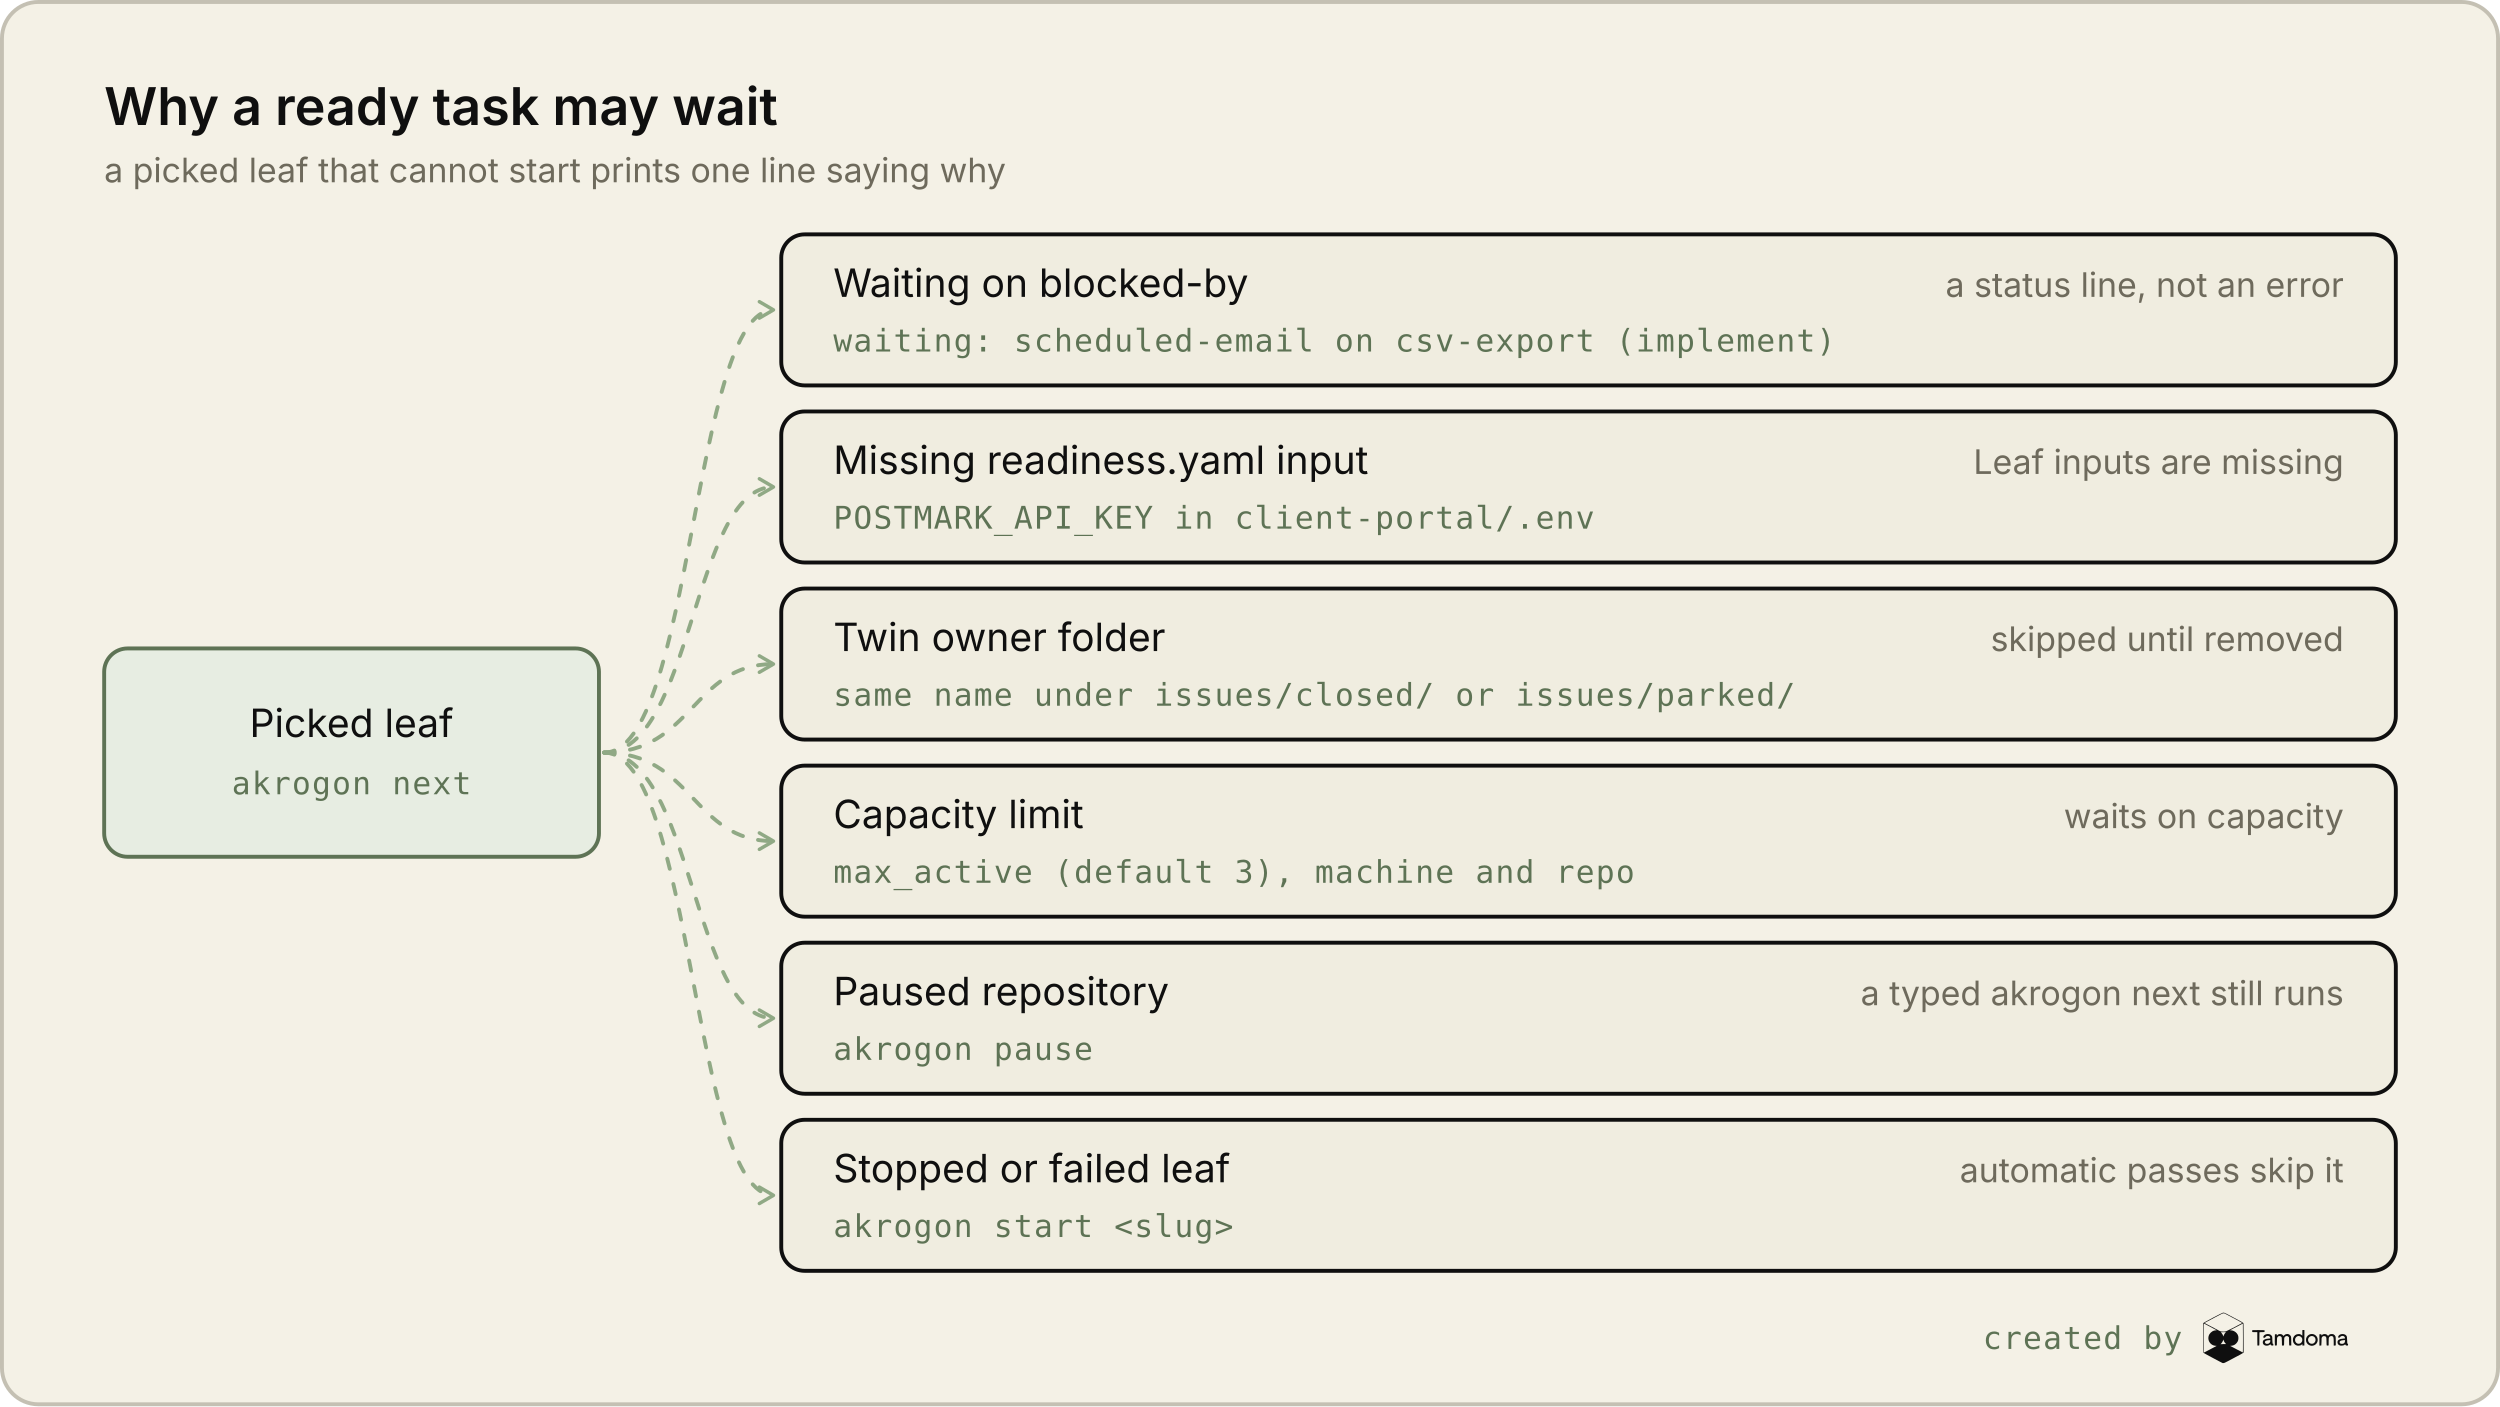
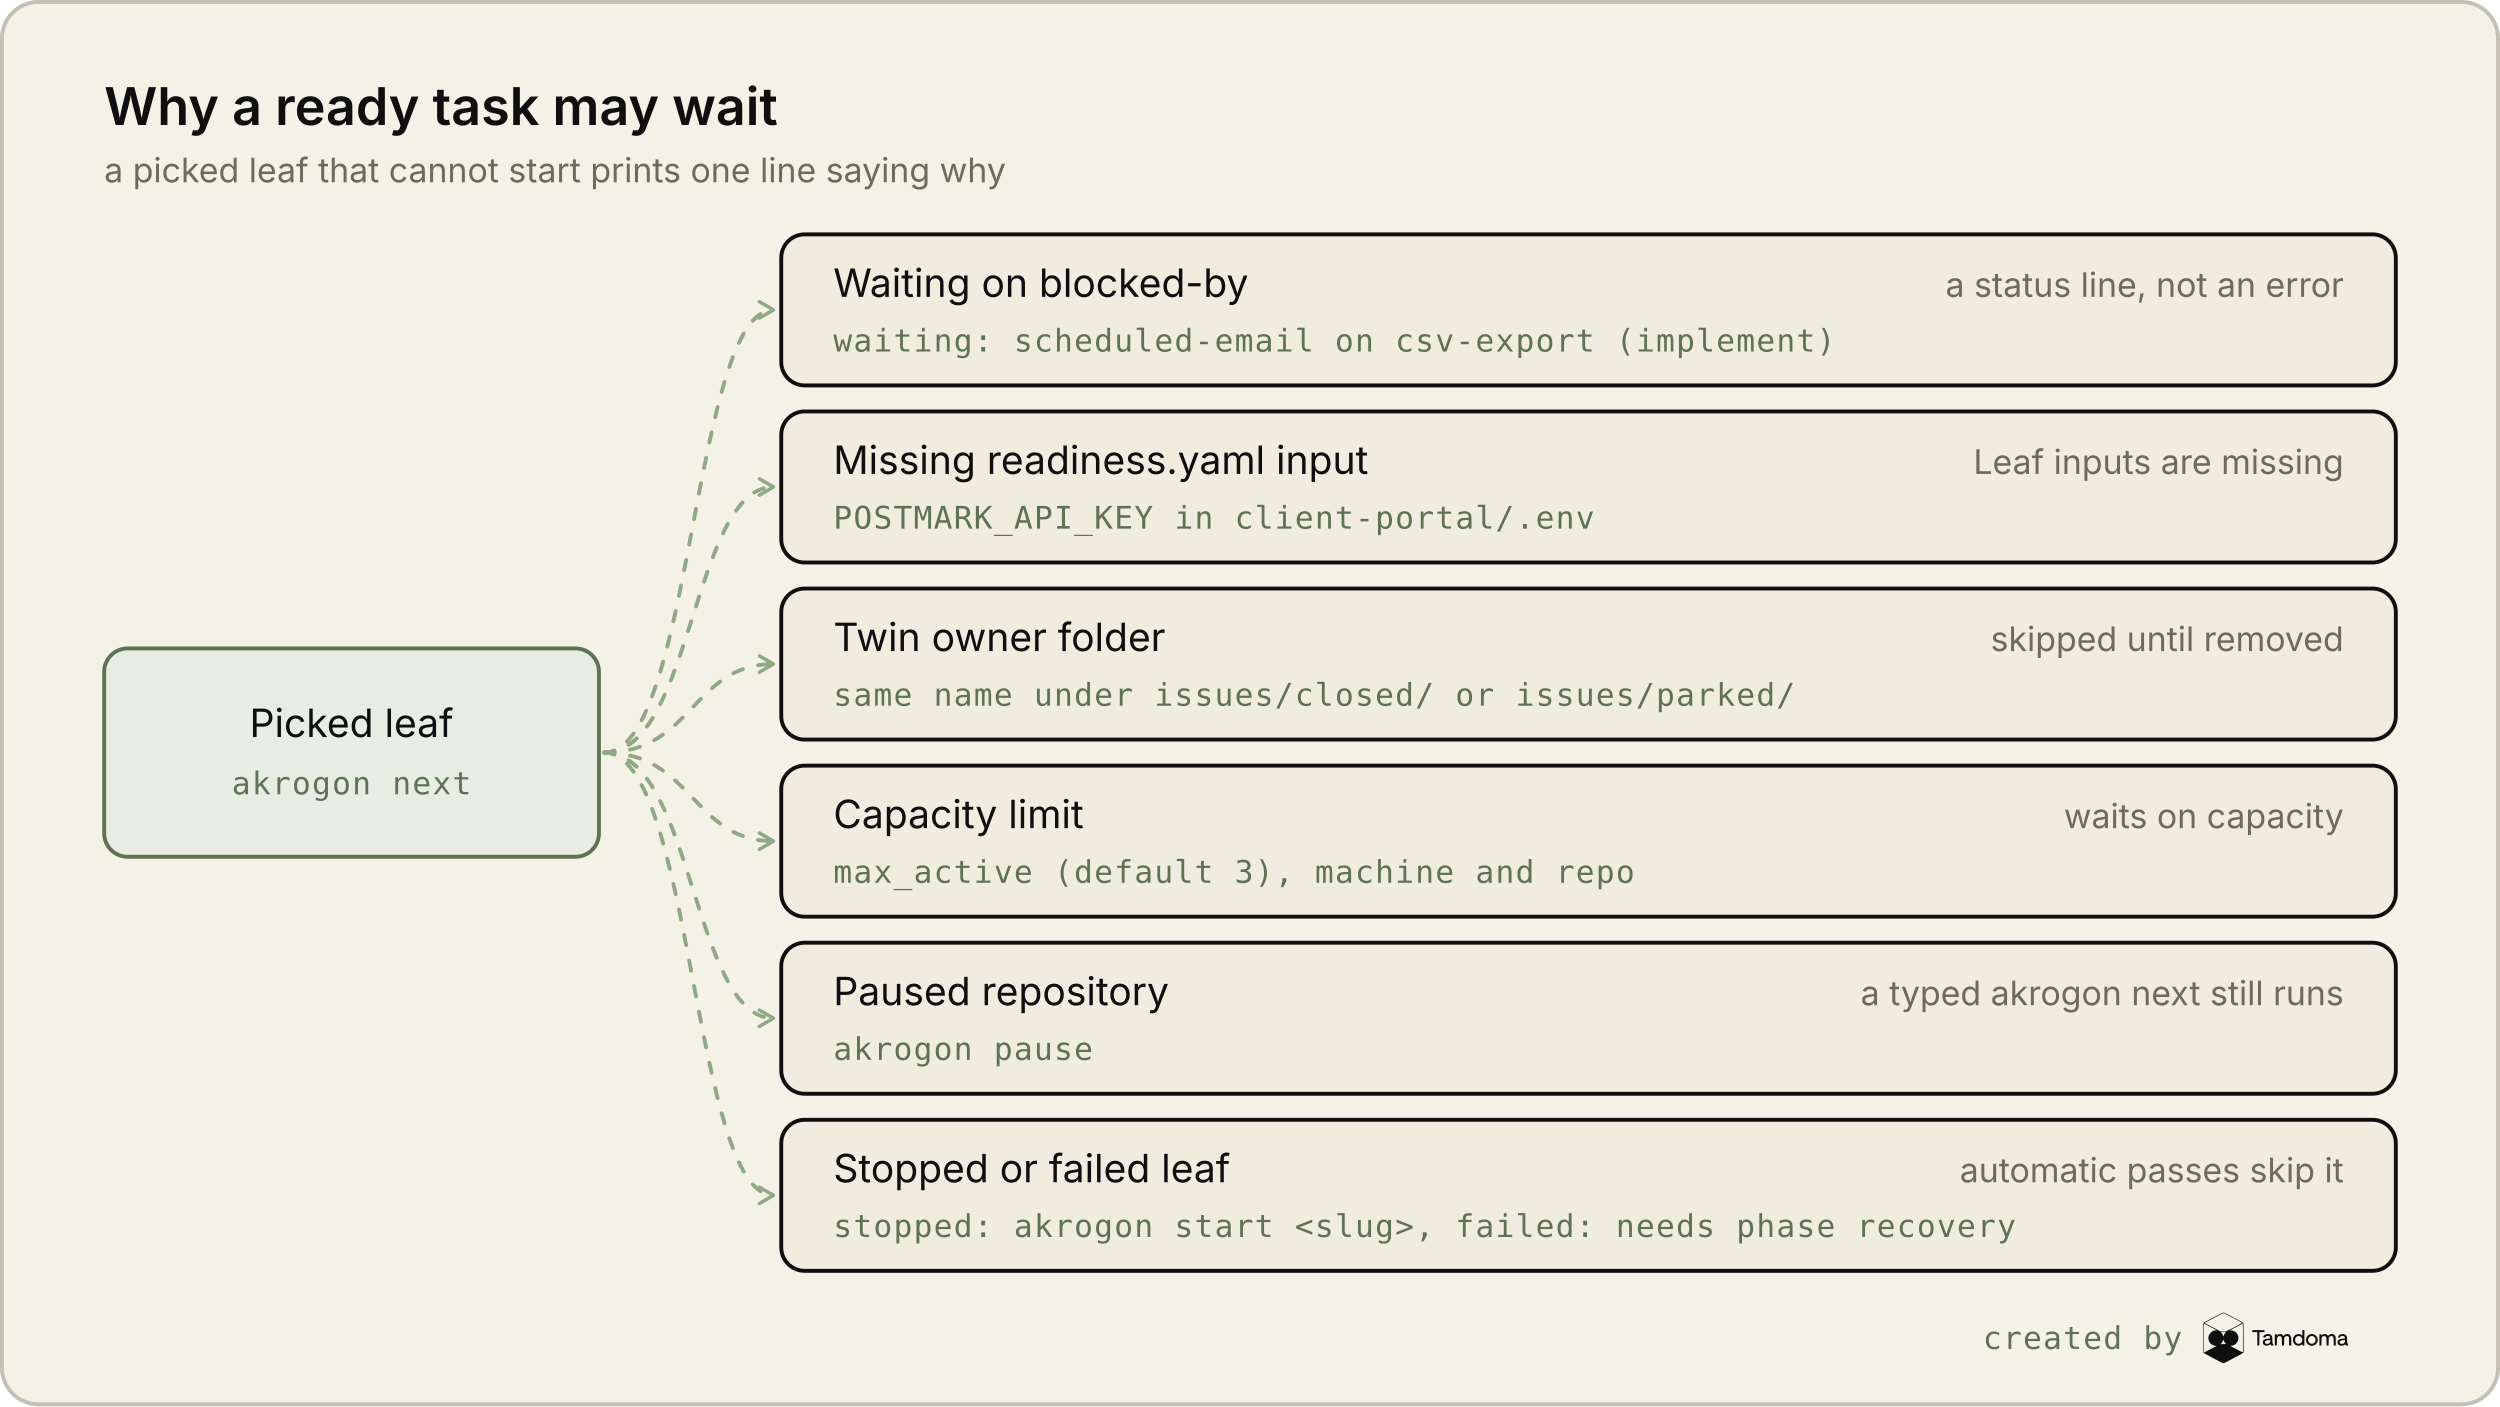
<svg xmlns="http://www.w3.org/2000/svg" viewBox="0 0 960 540" width="960" height="540" role="img" aria-labelledby="t d">
  <style>
    text { font-family: ui-sans-serif, system-ui, -apple-system, "Segoe UI", sans-serif; font-size: 15px; fill: #0f0f0f; }
    .h { font-size: 20px; font-weight: 600; }
    .h2 { font-size: 17px; font-weight: 600; }
    .soft { font-size: 13px; fill: #6e6a5c; }
    .mono { font-family: ui-monospace, SFMono-Regular, Menlo, Consolas, monospace; font-size: 12px; letter-spacing: .04em; fill: #5e7355; }
    .code { font-family: ui-monospace, SFMono-Regular, Menlo, Consolas, monospace; font-size: 14px; fill: #0f0f0f; }
    .box { fill: #f0ede0; stroke: #0f0f0f; stroke-width: 1.5; stroke-linejoin: round; }
    .key { fill: #e7ede2; stroke: #5e7355; stroke-width: 1.5; stroke-linejoin: round; }
    .link { fill: none; stroke: #90a985; stroke-width: 1.5; stroke-linecap: round; stroke-dasharray: 4 6; }
    .line { fill: none; stroke: #0f0f0f; stroke-width: 1.5; stroke-linecap: round; stroke-linejoin: round; }
    .frame { fill: #f4f1e6; }
    .arrow { marker-end: url(#arrow); }
  </style>
  <defs>
    <marker id="arrow" viewBox="0 0 10 10" refX="8" refY="5" markerWidth="9" markerHeight="9" markerUnits="userSpaceOnUse" orient="auto">
      <path d="M2 1.5 L8 5 L2 8.5" fill="none" stroke="#90a985" stroke-width="1.5" stroke-linecap="round" stroke-linejoin="round" />
    </marker>
  </defs>
  <rect x="0.75" y="0.75" width="958.5" height="538.5" rx="14" fill="#f4f1e6" stroke="#c4c0b3" stroke-width="1.5" />
  <text class="h" x="40" y="48">Why a ready task may wait</text>
  <text class="soft" x="40" y="70">a picked leaf that cannot start prints one line saying why</text>
  <path class="link arrow" d="M232 289 C266 289 266 119 297 119" />
  <path class="link arrow" d="M232 289 C266 289 266 187 297 187" />
  <path class="link arrow" d="M232 289 C266 289 266 255 297 255" />
  <path class="link arrow" d="M232 289 C266 289 266 323 297 323" />
  <path class="link arrow" d="M232 289 C266 289 266 391 297 391" />
  <path class="link arrow" d="M232 289 C266 289 266 459 297 459" />
  <rect class="key" x="40" y="249" width="190" height="80" rx="9" />
  <text x="135" y="283" text-anchor="middle">Picked leaf</text>
  <text class="mono" x="135" y="305" text-anchor="middle">akrogon next</text>
  <rect class="box" x="300" y="90" width="620" height="58" rx="9" />
  <text x="320" y="114">Waiting on blocked-by</text>
  <text class="soft" x="900" y="114" text-anchor="end">a status line, not an error</text>
  <text class="mono" x="320" y="135">waiting: scheduled-email on csv-export (implement)</text>
  <rect class="box" x="300" y="158" width="620" height="58" rx="9" />
  <text x="320" y="182">Missing readiness.yaml input</text>
  <text class="soft" x="900" y="182" text-anchor="end">Leaf inputs are missing</text>
  <text class="mono" x="320" y="203">POSTMARK_API_KEY in client-portal/.env</text>
  <rect class="box" x="300" y="226" width="620" height="58" rx="9" />
  <text x="320" y="250">Twin owner folder</text>
  <text class="soft" x="900" y="250" text-anchor="end">skipped until removed</text>
  <text class="mono" x="320" y="271">same name under issues/closed/ or issues/parked/</text>
  <rect class="box" x="300" y="294" width="620" height="58" rx="9" />
  <text x="320" y="318">Capacity limit</text>
  <text class="soft" x="900" y="318" text-anchor="end">waits on capacity</text>
  <text class="mono" x="320" y="339">max_active (default 3), machine and repo</text>
  <rect class="box" x="300" y="362" width="620" height="58" rx="9" />
  <text x="320" y="386">Paused repository</text>
  <text class="soft" x="900" y="386" text-anchor="end">a typed akrogon next still runs</text>
  <text class="mono" x="320" y="407">akrogon pause</text>
  <rect class="box" x="300" y="430" width="620" height="58" rx="9" />
  <text x="320" y="454">Stopped or failed leaf</text>
  <text class="soft" x="900" y="454" text-anchor="end">automatic passes skip it</text>
-   <text class="mono" x="320" y="475">akrogon start &lt;slug&gt;</text>
+   <text class="mono" x="320" y="475">stopped: akrogon start &lt;slug&gt;, failed: needs phase recovery</text>
  <g transform="translate(838 518)">
    <text x="0" y="0" text-anchor="end" style="font-family: ui-monospace, SFMono-Regular, Menlo, Consolas, monospace; font-size: 12px; letter-spacing: .04em; fill: #5e7355;">created by</text>
    <g transform="translate(8 -14) scale(0.05)" fill="#0f0f0f">
      <path d="M149.9 388.4 c-1.4 -0.3 -15.6 -7.5 -31.5 -16 -15.9 -8.5 -48.3 -25.9 -72 -38.5 -32.8 -17.5 -43.4 -23.6 -44.3 -25.5 -0.8 -1.8 -1.1 -33.3 -1.1 -114.5 l0 -112 2.2 -2.2 c4.5 -4.5 140.8 -76.3 147.8 -77.9 7.7 -1.8 13.6 -0.1 29.1 8.2 36.6 19.6 104.7 56.1 114.8 61.4 6.6 3.5 12.3 7.3 13.5 8.9 2.1 2.8 2.1 3.2 2.4 114.7 l0.2 111.9 -2.7 3 c-1.6 1.8 -12 7.8 -24.8 14.4 -12.1 6.3 -27.6 14.5 -34.5 18.2 -6.9 3.7 -16.5 8.9 -21.5 11.5 -4.9 2.6 -21.5 11.4 -36.8 19.5 -23.9 12.6 -28.5 14.7 -33 15 -2.8 0.2 -6.4 0.1 -7.8 -0.1z m-84.6 -111.4 l38.8 -20.5 -7 -0.6 c-14.6 -1.4 -23.8 -4.7 -33.8 -12.3 -23.8 -18 -30.1 -50.9 -14.8 -77.2 4.3 -7.4 15.9 -18.3 24 -22.6 8.8 -4.5 13.9 -6 24 -6.7 l8 -0.6 -30 -15.9 c-16.5 -8.7 -38.1 -20.3 -48.1 -25.7 -10 -5.5 -18.8 -9.9 -19.8 -9.9 -1.5 0 -1.6 8.5 -1.6 109.9 0 60.5 0.3 110.7 0.6 111.5 0.7 1.8 -4 4.2 59.7 -29.4z m240.7 -81 c0 -61 -0.3 -111 -0.7 -111 -0.4 0 -11.7 5.8 -25.2 12.9 -13.6 7 -35.7 18.6 -49.4 25.7 l-24.7 12.9 8.2 0.6 c9.8 0.7 15.2 2.1 23.2 6 16.1 8 28 21.8 32 37.4 2.5 9.6 2.1 24.7 -0.9 34.4 -4.4 13.7 -15.7 27 -29.4 34.4 -5.8 3.2 -14.2 5.5 -24 6.5 l-7.4 0.7 17.9 9.4 c9.9 5.2 28.3 14.9 40.9 21.6 29.4 15.7 36.7 19.4 38.3 19.5 0.9 0 1.2 -22.8 1.2 -111z m-147.5 46.5 l18 0 -5.6 -5.7 c-6.4 -6.6 -10.3 -13.4 -13.4 -22.9 l-2.1 -6.7 -2.3 7.4 c-2.6 8.3 -7.9 17.1 -14.8 24.5 l-4.6 4.9 3.4 -0.7 c1.9 -0.5 11.5 -0.8 21.4 -0.8z m-1 -63.2 c2.5 -8.6 8.3 -18.9 13.6 -24.4 l4.8 -4.9 -4.2 0.7 c-2.3 0.5 -11.2 0.8 -19.8 0.8 l-15.7 -0.1 4.2 4.7 c5.6 6.2 11.3 16.2 13.4 23.1 0.9 3.2 1.8 5.8 1.9 5.8 0.1 0 0.9 -2.6 1.8 -5.7z m20 -35.7 c4.4 -1.5 24.4 -11.2 44.5 -21.6 36.5 -18.8 78 -40.6 78.7 -41.4 0.6 -0.6 -27 -15.7 -75.2 -41.1 -6 -3.2 -21.6 -11.5 -34.5 -18.5 -12.9 -7 -25 -13.2 -26.7 -13.9 -2 -0.8 -5.7 -1.2 -9.1 -0.9 -5.3 0.4 -10.5 2.9 -63.7 31 -71.6 37.7 -80.9 42.8 -79.8 43.8 1.5 1.5 98.4 52.7 112.3 59.4 11.5 5.6 16.8 6.6 33 6.2 10.5 -0.2 13.8 -0.7 20.5 -3z" />
      <path d="M827 254.9 c-17 -2.8 -32.2 -16.7 -35.9 -33 -1.3 -5.6 -1.3 -17.2 0 -22.8 3.6 -15.6 18 -29.7 33.7 -33 15.4 -3.2 29.8 0.7 41 11.2 9.5 9 14.2 20.1 14.2 33.2 0 22.2 -16 40.9 -38.1 44.4 -7.2 1.2 -7.3 1.2 -14.9 0z m18.6 -16.8 c15.9 -7.2 22.5 -26.7 14.3 -42.6 -2.7 -5.2 -5.5 -8.1 -10.5 -11.1 -12.9 -7.6 -30 -3.7 -38.3 8.6 -10.1 15 -4.7 36.5 11.1 44.4 6.5 3.3 17.1 3.6 23.4 0.7z" />
      <path d="M478.7 253.9 c-9.2 -2.2 -17.2 -9.1 -19.5 -16.8 -1.8 -5.7 -1.4 -14 0.7 -18.7 4.8 -10.5 17.8 -16 42.6 -17.9 4.4 -0.3 9.3 -0.9 10.8 -1.2 2.8 -0.5 2.9 -0.6 2.2 -5.1 -1.4 -9.1 -8 -14.3 -18.5 -14.3 -3.3 0 -6.9 0.3 -8.2 0.6 -3.7 1.2 -8.7 5.4 -11.4 9.6 -2.3 3.7 -2.7 3.9 -7.7 3.9 -7.2 0 -8.1 -0.8 -7.5 -6.3 1.9 -16.9 28.7 -27.5 50.3 -20 6.3 2.2 15.5 11.1 17.4 16.8 1 2.8 1.6 11.2 1.8 28.5 0.3 14.9 0.9 25 1.5 25.7 0.6 0.7 2.1 1.3 3.4 1.3 2.3 0 2.4 0.3 2.4 6.4 l0 6.4 -4 0.7 c-8.5 1.4 -15 -1.5 -17.2 -7.6 l-1 -2.9 -4.5 4 c-7.7 6.8 -21.9 9.7 -33.6 6.9z m23.8 -14.8 c5 -2.2 12 -10 12.9 -14.2 0.3 -1.7 0.6 -5.3 0.6 -8 l0 -4.9 -5.7 0 c-8.2 0 -22.3 2.5 -27.6 4.8 -5.5 2.4 -8 5.9 -8 11.3 0 4.9 2.6 8.7 7.4 11.1 4.6 2.4 15.1 2.4 20.4 -0.1z" />
      <path d="M719 253.2 c-7.4 -2.5 -9.5 -3.7 -14.8 -8.5 -10.2 -9.5 -14.4 -19.2 -14.6 -33.7 0 -7.5 0.4 -10.9 2.2 -16.2 6.4 -18.4 21.8 -29.3 41.7 -29.3 7.7 0 9.9 0.4 15 2.8 3.3 1.6 7.7 4.4 9.8 6.5 l3.7 3.6 0 -21.6 0 -21.6 5 -0.7 c2.7 -0.4 6.3 -0.4 8 0 l3 0.7 -0.2 59.1 -0.3 59.2 -7.5 0 -7.5 0 -0.3 -5.8 -0.3 -5.9 -4.5 4.2 c-6.9 6.4 -12.2 8.3 -23.4 8.7 -7.2 0.2 -10.9 -0.1 -15 -1.5z m26.7 -15.8 c12.8 -6.1 19.2 -22 14.9 -36.8 -4.6 -15.6 -23.9 -24.5 -38.1 -17.6 -6.2 3 -13.1 11 -15 17.3 -3.2 10.9 -0.9 23.6 5.6 30.5 9.4 10 20.6 12.2 32.6 6.6z" />
      <path d="M1052.7 254 c-13 -3.3 -20.8 -12.9 -20.9 -25.5 -0.1 -17.1 14.1 -25.8 45.2 -28 13.2 -0.9 13.2 -0.9 12.4 -5.3 -0.9 -5.3 -4.1 -10.6 -7.7 -12.7 -9.8 -5.8 -25.8 -2.2 -30.1 6.9 -1.7 3.6 -1.7 3.6 -8.2 3.6 -7.7 0 -8.3 -0.8 -5.9 -8 3.2 -9.7 11.3 -16 23.9 -18.7 13.9 -3 29.1 0.9 36.6 9.3 6.9 8 7.4 10.2 8 37.7 0.5 26.1 0.6 26.6 5.3 26.7 1.4 0 1.7 1 1.7 6.4 0 7.2 -0.4 7.6 -9 7.6 -5.9 0 -9 -1.7 -11.6 -6.3 l-2 -3.7 -2.4 2.5 c-4.6 4.9 -12.6 7.8 -22.5 8.1 -4.9 0.2 -10.7 -0.1 -12.8 -0.6z m27 -16.6 c6.3 -3.9 9.1 -9 9.9 -18.2 l0.7 -7.2 -3.9 0 c-6.3 0 -20.5 1.9 -26.3 3.6 -11.2 3.2 -15.5 12.2 -9.4 19.5 4.1 4.8 7.6 6 16.5 5.6 6.4 -0.3 8.5 -0.9 12.5 -3.3z" />
      <path d="M416.7 253.3 c-0.4 -0.3 -0.7 -23.5 -0.7 -51.5 l0 -50.8 -15.7 0 c-8.7 0 -17.5 -0.3 -19.5 -0.6 l-3.8 -0.7 0 -6.7 c0 -5.3 0.4 -6.9 1.6 -7.4 2.4 -0.9 90.7 -0.7 92.2 0.3 0.9 0.5 1.2 2.7 1 7.2 l-0.3 6.4 -4 0.7 c-2.2 0.4 -10.8 0.7 -19.2 0.7 -13.5 0.1 -15.2 0.3 -15.7 1.9 -0.3 0.9 -0.5 23.7 -0.5 50.6 0.1 39.6 -0.2 49 -1.3 49.7 -1.5 1 -13.2 1.2 -14.1 0.2z" />
      <path d="M551.4 252.8 c-1.1 -1.8 -1.6 -56.9 -0.7 -72.3 l0.8 -13 7.3 -0.3 7.2 -0.3 0 5.7 0 5.6 4 -4 c6.3 -6.6 11.1 -8.6 20.5 -8.6 11.2 0 17.4 3 24.3 11.8 l2.3 2.9 4.7 -5 c6 -6.4 12.5 -9.4 21.1 -10.1 10.7 -0.7 17.3 1.7 24.2 8.7 9 9.1 9.2 10.1 9.7 47.2 l0.4 31.6 -3.2 0.7 c-4.6 0.9 -10.3 0.7 -12 -0.4 -1.3 -0.8 -1.6 -5.8 -2 -31.3 l-0.5 -30.4 -2.8 -3.6 c-3.7 -4.9 -8 -7 -14.3 -6.9 -6 0 -9.6 1.7 -14.1 6.4 -5.8 6 -6.3 9.1 -6.3 37.9 0 30.4 0.4 29.1 -9.9 28.7 l-6.6 -0.3 -0.5 -30 c-0.5 -32.9 -0.6 -33.5 -7 -38.8 -5.7 -4.8 -16.4 -4.9 -22.5 -0.3 -1.9 1.5 -4.5 4.6 -5.8 6.9 -2.1 4 -2.2 5.6 -2.7 32.5 -0.4 23.7 -0.7 28.4 -2 29.2 -2.2 1.4 -12.7 1.2 -13.6 -0.2z" />
      <path d="M893 210.5 l0 -43.5 7.5 0 c7.1 0 7.5 0.1 8.1 2.5 0.3 1.4 0.3 3.7 -0.1 5.3 -0.6 2.7 -0.6 2.7 3.2 -1 6.1 -5.9 12.4 -8.3 21.8 -8.2 11.4 0.1 19.4 4.4 24.4 13.1 0.9 1.6 1.5 1.3 5.8 -3.4 7.1 -7.6 12.5 -9.8 24.3 -9.8 8.3 0.1 10.1 0.4 14.6 2.7 6.2 3.3 11.7 9.3 14 15.7 1.5 3.9 1.8 9.2 2.2 36.5 0.3 25.7 0.1 32.1 -1 32.7 -0.7 0.5 -4.3 0.9 -8 0.9 l-6.8 0 0 -24.2 c-0.1 -36.5 -1.5 -43.4 -10 -47.5 -7.6 -3.7 -19.3 -0.9 -24 5.7 -4.4 6.2 -5 10.7 -5 38.5 l0 26.2 -3.7 0.7 c-5.1 0.8 -9.5 0.7 -11 -0.2 -0.9 -0.6 -1.4 -8.7 -1.8 -29.7 -0.6 -26.4 -0.8 -29.4 -2.6 -33.2 -3.3 -6.8 -7 -8.8 -16 -8.8 -6.7 0 -8 0.3 -11.2 2.8 -2.1 1.6 -4.7 4.7 -6 7 -2.1 4 -2.2 5.4 -2.5 32.7 -0.3 20.5 -0.7 28.7 -1.5 29.2 -0.7 0.4 -4.2 0.8 -7.9 0.8 l-6.8 0 0 -43.5z" />
    </g>
  </g>
</svg>
